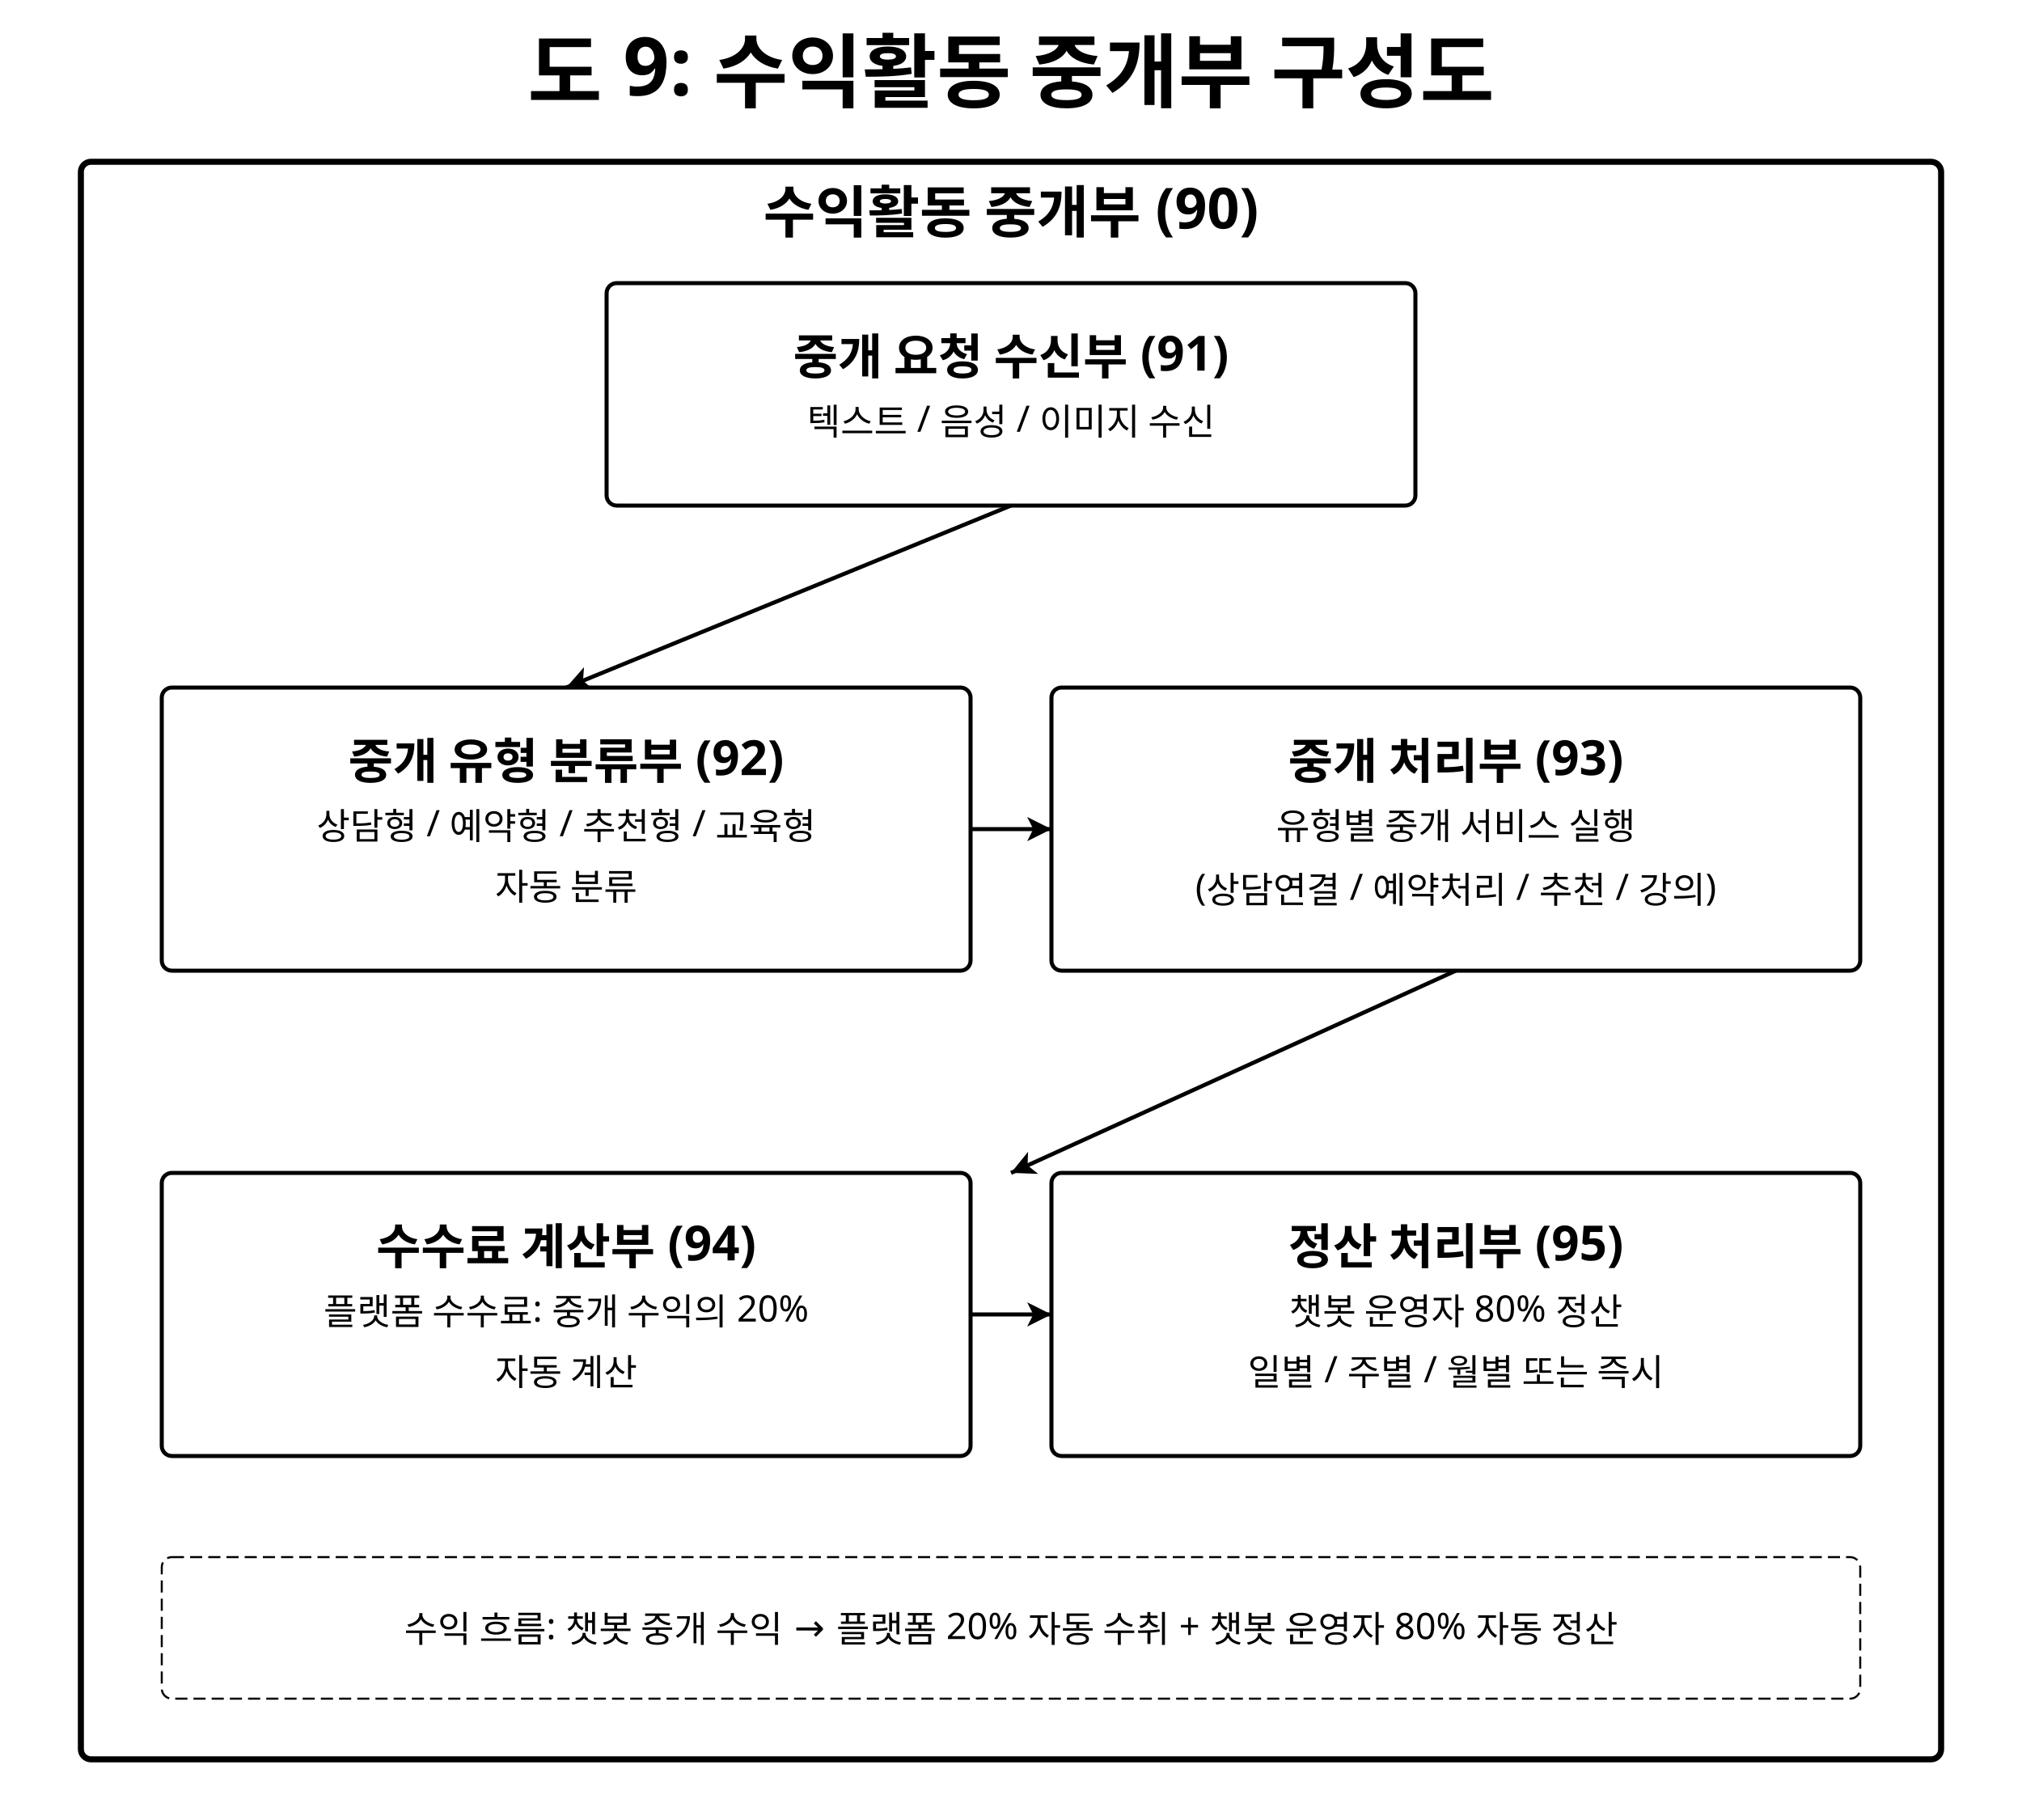
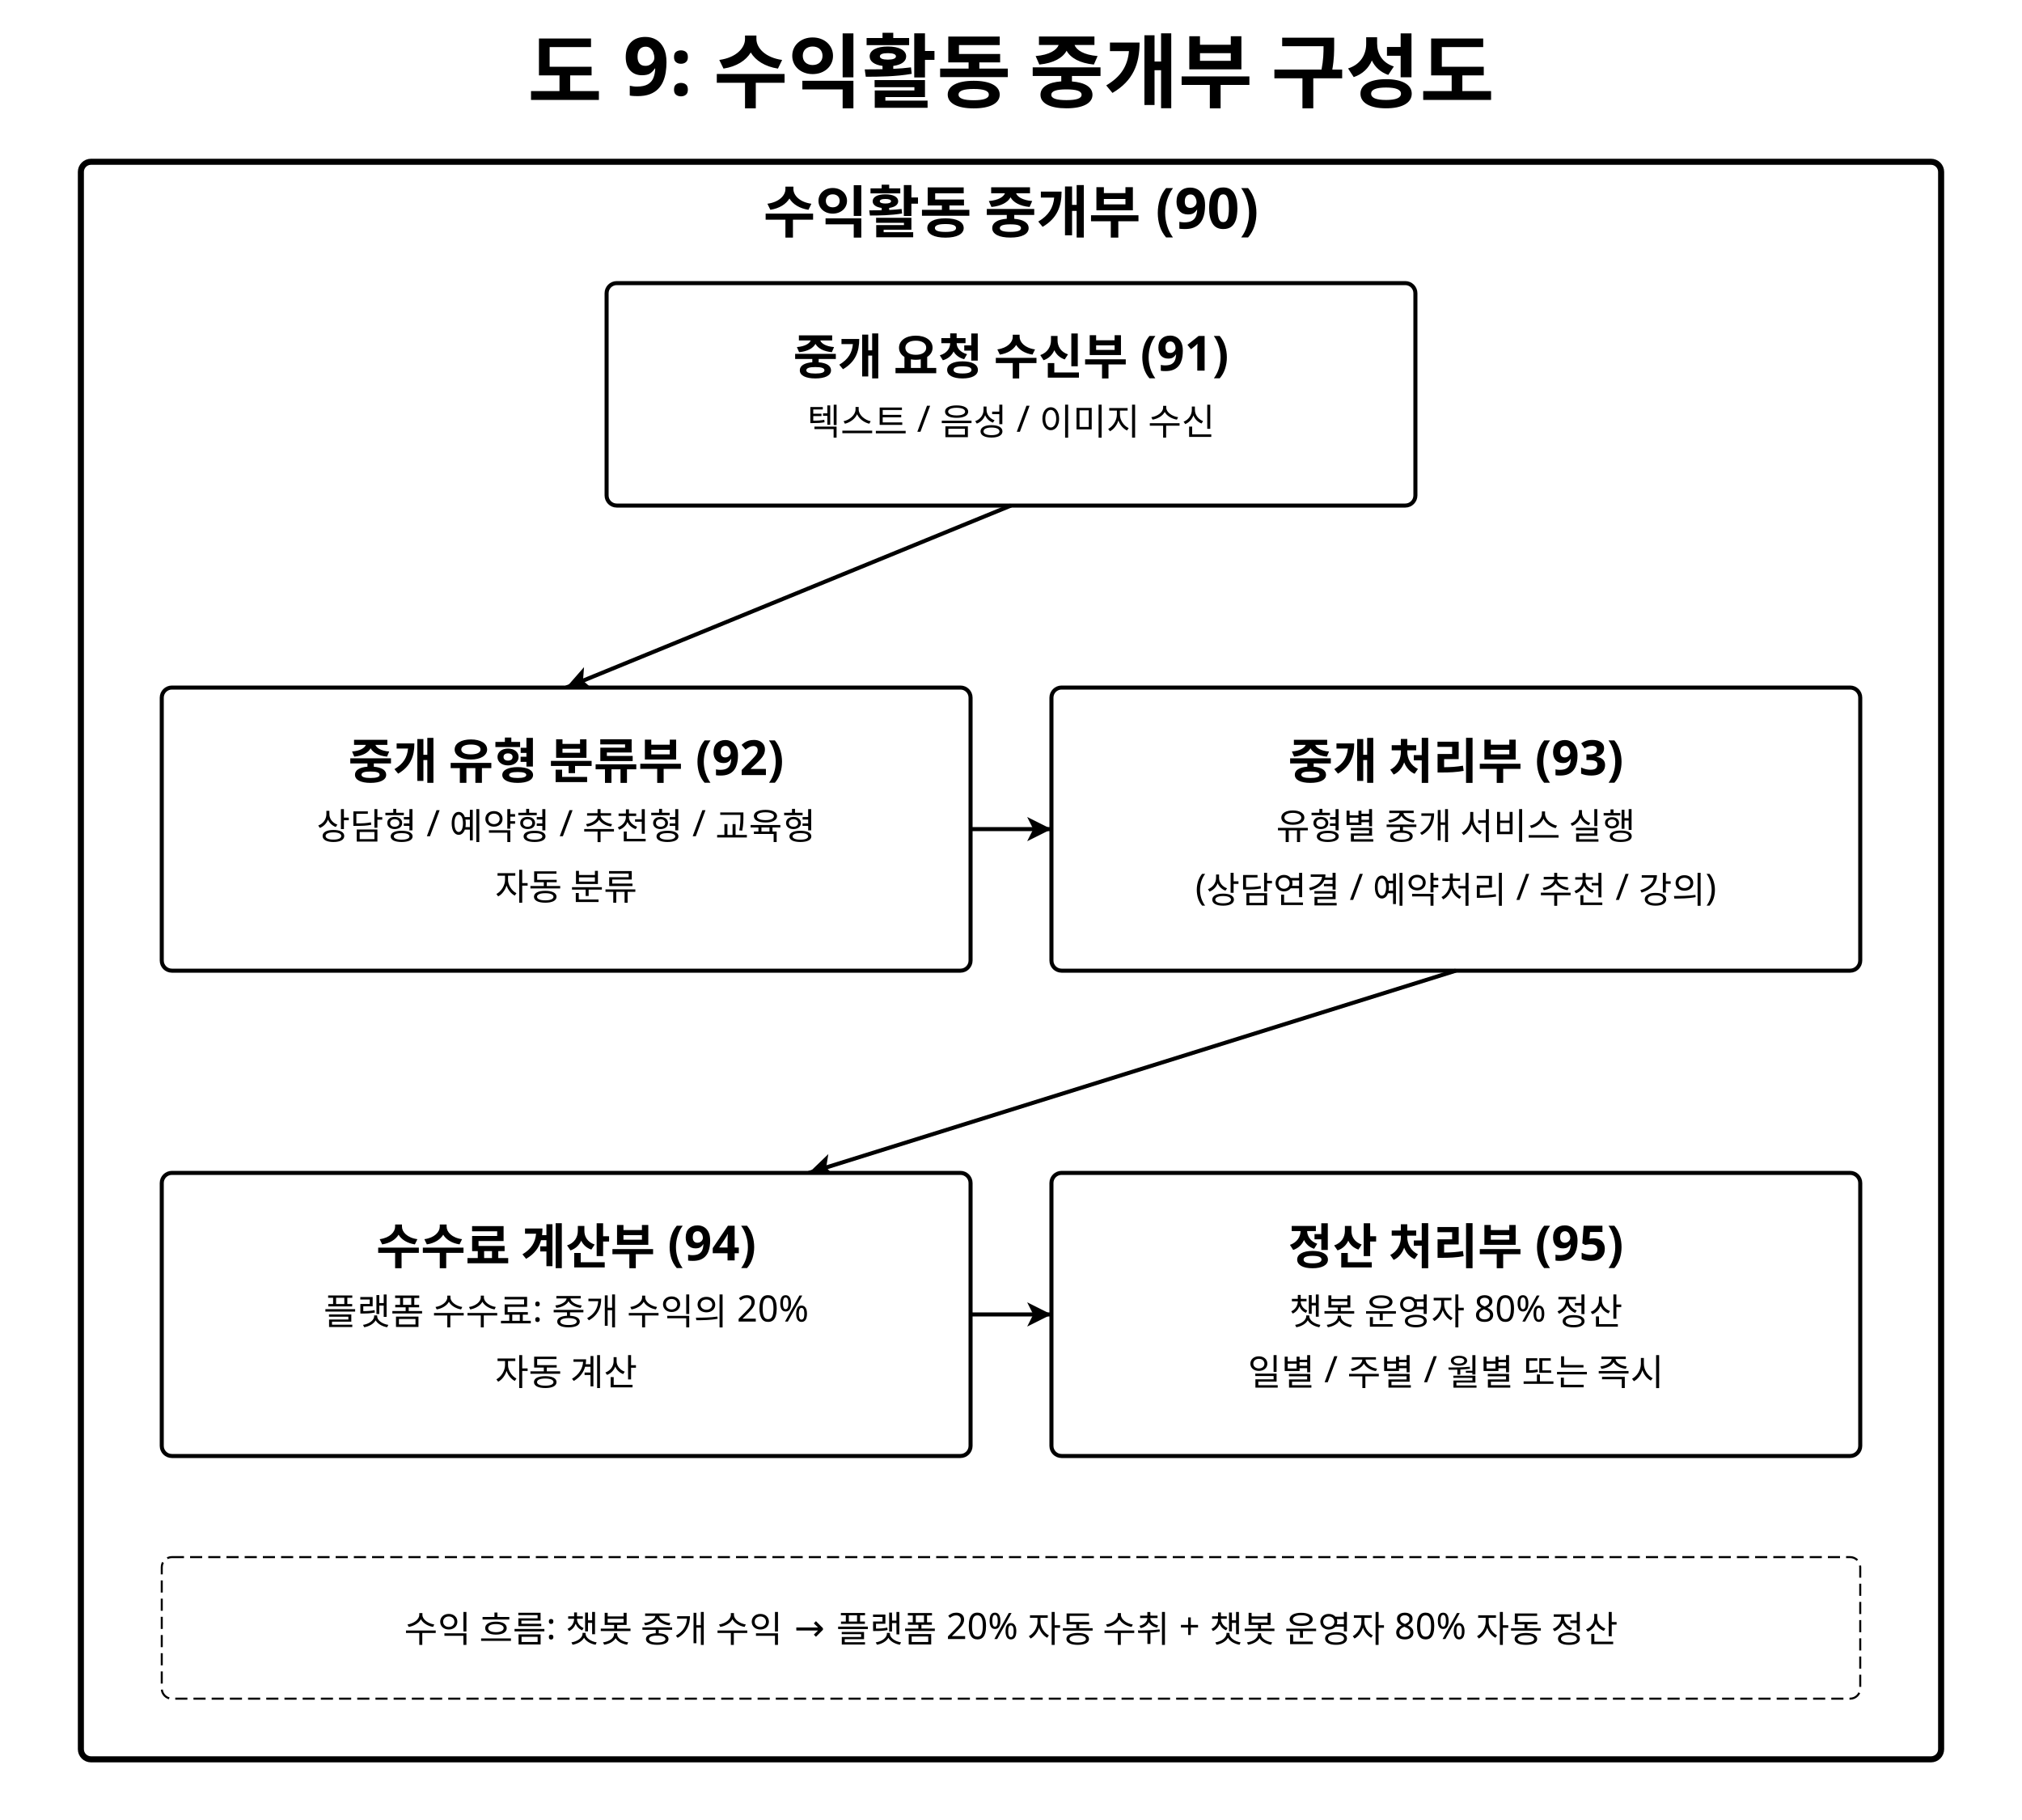
<svg xmlns="http://www.w3.org/2000/svg" width="1000" height="900" viewBox="0 0 1000 900">
  <rect width="100%" height="100%" fill="white" />
  <defs>
    <marker id="arrow" markerWidth="6" markerHeight="6" refX="6" refY="3" orient="auto">
      <path d="M0,0 L6,3 L0,6 L1.5,3 Z" fill="black" />
    </marker>
  </defs>
  <text x="500" y="50" text-anchor="middle" font-family="Malgun Gothic, AppleGothic, Dotum, sans-serif" font-size="40" font-weight="bold">도 9: 수익활동 중개부 구성도</text>
  <rect x="40" y="80" width="920" height="790" fill="none" stroke="black" stroke-width="3" rx="5" />
  <text x="500" y="115" text-anchor="middle" font-family="Malgun Gothic, AppleGothic, Dotum, sans-serif" font-size="28" font-weight="bold">수익활동 중개부 (90)</text>
  <rect x="300" y="140" width="400" height="110" fill="white" stroke="black" stroke-width="2" rx="5" />
  <text x="500" y="185" text-anchor="middle" font-family="Malgun Gothic, AppleGothic, Dotum, sans-serif" font-size="24" font-weight="bold">중개 요청 수신부 (91)</text>
  <text x="500" y="215" text-anchor="middle" font-family="Malgun Gothic, AppleGothic, Dotum, sans-serif" font-size="18">텍스트 / 음성 / 이미지 수신</text>
  <line x1="500" y1="250" x2="280" y2="340" stroke="black" stroke-width="2" marker-end="url(#arrow)" />
  <line x1="480" y1="410" x2="520" y2="410" stroke="black" stroke-width="2" marker-end="url(#arrow)" />
  <rect x="80" y="340" width="400" height="140" fill="white" stroke="black" stroke-width="2" rx="5" />
  <text x="280" y="385" text-anchor="middle" font-family="Malgun Gothic, AppleGothic, Dotum, sans-serif" font-size="24" font-weight="bold">중개 유형 분류부 (92)</text>
  <text x="280" y="415" text-anchor="middle" font-family="Malgun Gothic, AppleGothic, Dotum, sans-serif" font-size="18">상담형 / 예약형 / 추천형 / 교육형</text>
  <text x="280" y="445" text-anchor="middle" font-family="Malgun Gothic, AppleGothic, Dotum, sans-serif" font-size="18">자동 분류</text>
  <rect x="520" y="340" width="400" height="140" fill="white" stroke="black" stroke-width="2" rx="5" />
  <text x="720" y="385" text-anchor="middle" font-family="Malgun Gothic, AppleGothic, Dotum, sans-serif" font-size="24" font-weight="bold">중개 처리부 (93)</text>
  <text x="720" y="415" text-anchor="middle" font-family="Malgun Gothic, AppleGothic, Dotum, sans-serif" font-size="18">유형별 중개 서비스 실행</text>
  <text x="720" y="445" text-anchor="middle" font-family="Malgun Gothic, AppleGothic, Dotum, sans-serif" font-size="18">(상담연결 / 예약처리 / 추천 / 강의)</text>
-   <line x1="720" y1="480" x2="500" y2="580" stroke="black" stroke-width="2" marker-end="url(#arrow)" />
+   <line x1="720" y1="480" x2="400" y2="580" stroke="black" stroke-width="2" marker-end="url(#arrow)" />
  <rect x="80" y="580" width="400" height="140" fill="white" stroke="black" stroke-width="2" rx="5" />
  <text x="280" y="625" text-anchor="middle" font-family="Malgun Gothic, AppleGothic, Dotum, sans-serif" font-size="24" font-weight="bold">수수료 계산부 (94)</text>
  <text x="280" y="655" text-anchor="middle" font-family="Malgun Gothic, AppleGothic, Dotum, sans-serif" font-size="18">플랫폼 수수료: 중개 수익의 20%</text>
  <text x="280" y="685" text-anchor="middle" font-family="Malgun Gothic, AppleGothic, Dotum, sans-serif" font-size="18">자동 계산</text>
  <rect x="520" y="580" width="400" height="140" fill="white" stroke="black" stroke-width="2" rx="5" />
  <text x="720" y="625" text-anchor="middle" font-family="Malgun Gothic, AppleGothic, Dotum, sans-serif" font-size="24" font-weight="bold">정산 처리부 (95)</text>
  <text x="720" y="655" text-anchor="middle" font-family="Malgun Gothic, AppleGothic, Dotum, sans-serif" font-size="18">챗봇 운영자 80% 정산</text>
  <text x="720" y="685" text-anchor="middle" font-family="Malgun Gothic, AppleGothic, Dotum, sans-serif" font-size="18">일별 / 주별 / 월별 또는 즉시</text>
  <line x1="480" y1="650" x2="520" y2="650" stroke="black" stroke-width="2" marker-end="url(#arrow)" />
  <rect x="80" y="770" width="840" height="70" fill="none" stroke="black" stroke-width="1" stroke-dasharray="6,3" rx="5" />
  <text x="500" y="812" text-anchor="middle" font-family="Malgun Gothic, AppleGothic, Dotum, sans-serif" font-size="18">수익 흐름: 챗봇 중개 수익 → 플랫폼 20% 자동 수취 + 챗봇 운영자 80% 자동 정산</text>
</svg>
